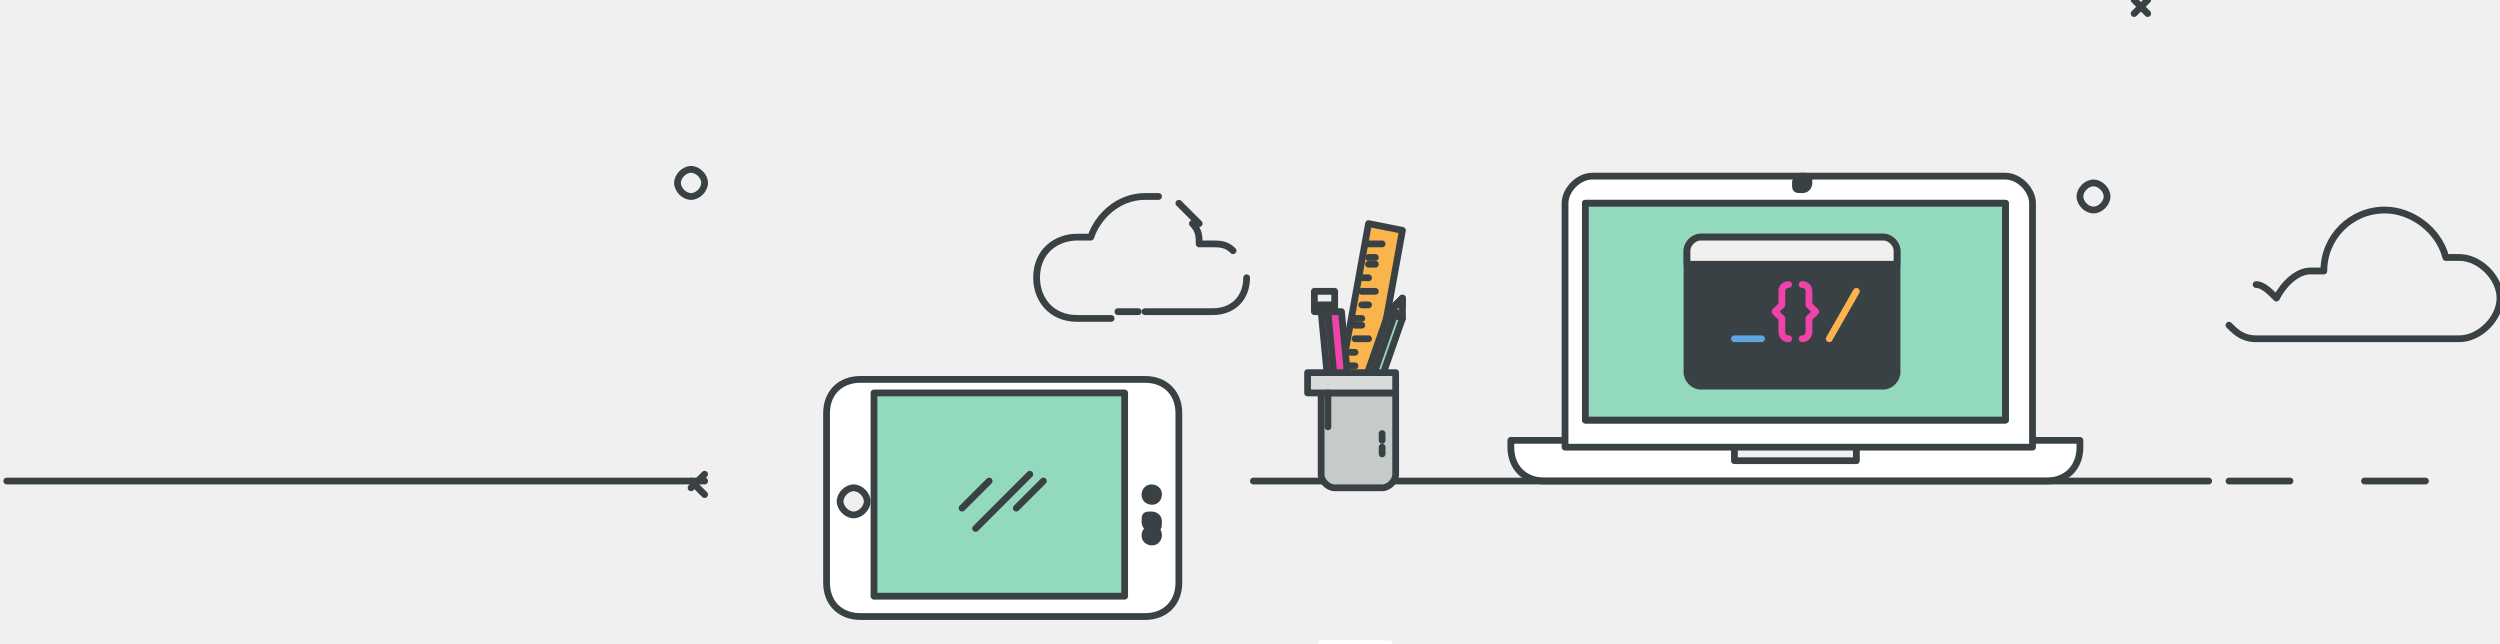
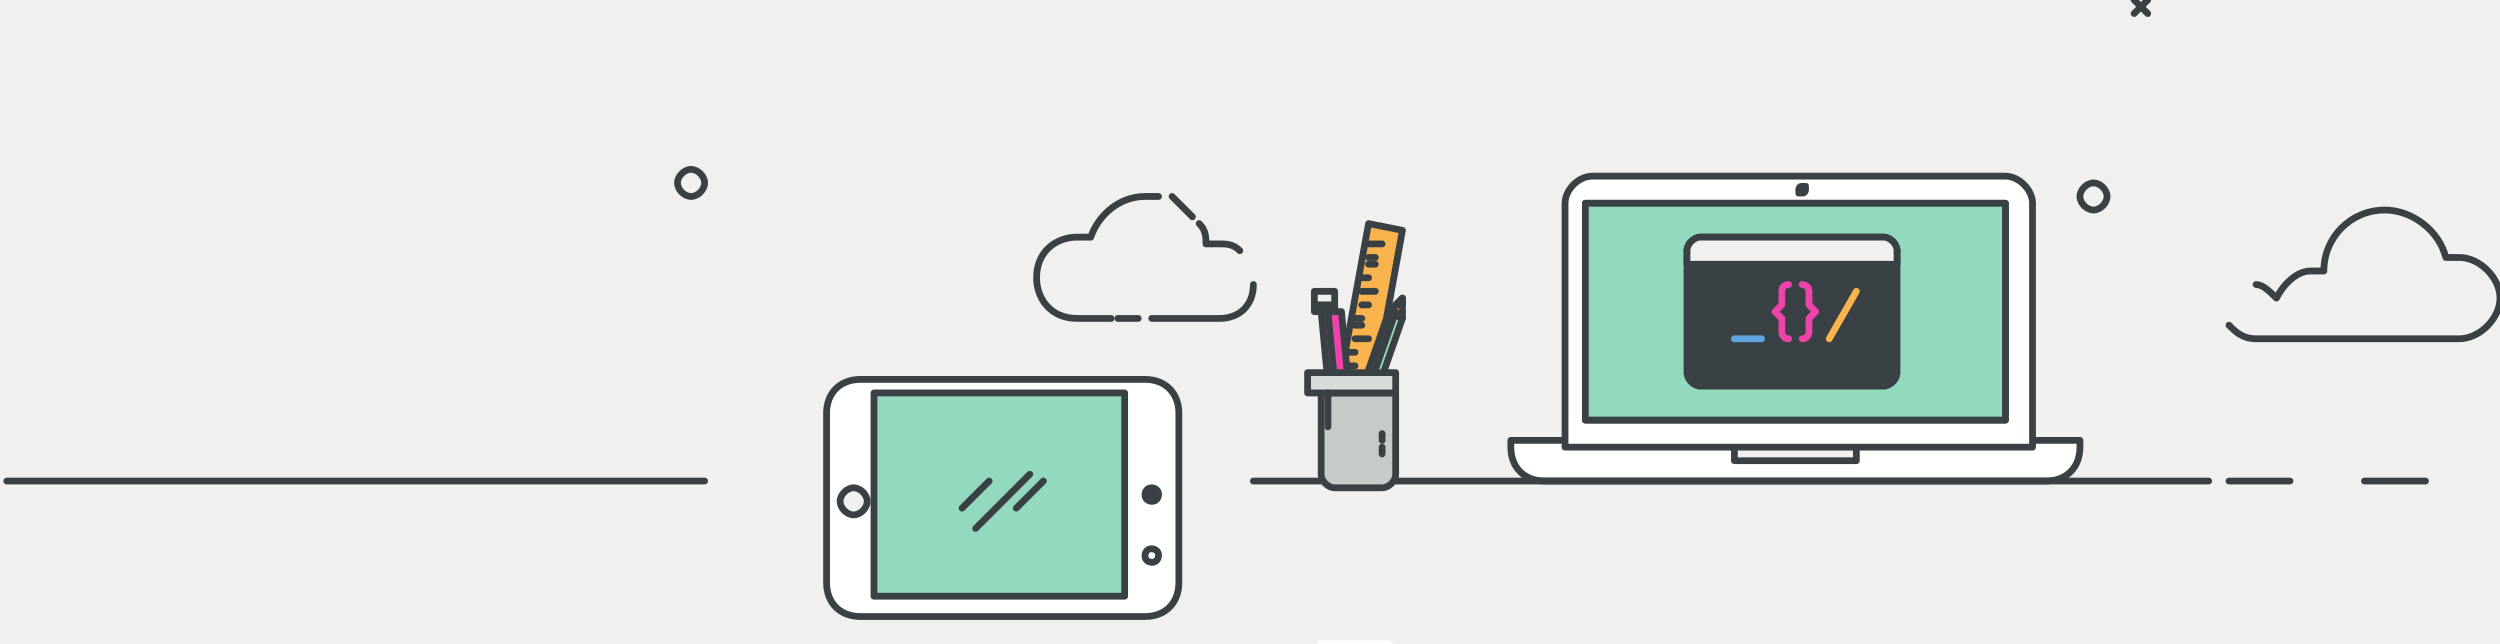
- <svg viewBox="0 0 369 95">
-   <g transform="translate(105 -57)">
+ <svg xmlns="http://www.w3.org/2000/svg" version="1.1" viewBox="0 0 369 95">
+   <g transform="translate(105,-57)">
    <path d="m202 122h-84v1c0 3 2 5 5 5h74c3 0 5-2 5-5v-1" fill="#fff" />
    <path d="m202 122h-84v1c0 3 2 5 5 5h74c3 0 5-2 5-5z" fill="none" stroke="#3a4144" stroke-linecap="round" stroke-linejoin="round" stroke-miterlimit="10" />
    <path d="m169 125h-18v-3h18v3" fill="#f0f0ef" />
    <path d="m169 125h-18v-3h18z" fill="none" stroke="#3a4144" stroke-linecap="round" stroke-linejoin="round" stroke-miterlimit="10" />
    <path d="m191 83h-61c-2 0-4 2-4 4v36h69v-36c0-2-2-4-4-4" fill="#fff" />
    <path d="m191 83h-61c-2 0-4 2-4 4v36h69v-36c0-2-2-4-4-4z" fill="none" stroke="#3a4144" stroke-linecap="round" stroke-linejoin="round" stroke-miterlimit="10" />
    <path d="m129 119v-32h62v32h-62" fill="#93d9bd" />
    <path d="m129 119v-32h62v32z" fill="none" stroke="#3a4144" stroke-linecap="round" stroke-linejoin="round" stroke-miterlimit="10" />
    <path d="m129 119v-32h62v32h-62" fill="#93d9bd" />
    <path d="m129 119v-32h62v32z" fill="none" stroke="#3a4144" stroke-linecap="round" stroke-linejoin="round" stroke-miterlimit="10" />
    <path d="m173 114h-27c-1 0-2-1-2-2v-18c0-1 1-2 2-2h27c1 0 2 1 2 2v18c0 1-1 2-2 2" fill="#3a4144" />
    <path d="m173 114h-27c-1 0-2-1-2-2v-18c0-1 1-2 2-2h27c1 0 2 1 2 2v18c0 1-1 2-2 2z" fill="none" stroke="#3a4144" stroke-linecap="round" stroke-linejoin="round" stroke-miterlimit="10" />
    <path d="m173 92h-27c-1 0-2 1-2 2v2h31v-2c0-1-1-2-2-2" fill="#f0f0ef" />
    <g fill="none" stroke-linecap="round" stroke-linejoin="round" stroke-miterlimit="10">
      <path d="m173 92h-27c-1 0-2 1-2 2v2h31v-2c0-1-1-2-2-2z" stroke="#3a4144" />
      <path d="m159 107c-1 0-1-1-1-1v-2l-1-1 1-1v-2c0-1 1-1 1-1" stroke="#ee43aa" />
      <path d="m161 107c1 0 1-1 1-1v-2l1-1-1-1v-2c0-1-1-1-1-1" stroke="#ee43aa" />
      <path d="m155 107h-4" stroke="#60a5df" />
      <path d="m165 107 4-7" stroke="#fab44e" />
    </g>
-     <path d="m160 84c0-0 0-1 1-1s1 0 1 1c0 0-0 1-1 1s-1-0-1-1" fill="#3a4144" />
-     <g fill="none" stroke-linecap="round" stroke-linejoin="round" stroke-miterlimit="10">
+     <path d="m160 85s0-1 1-1 1 0 1 1c0 0 0 1-1 1s-1 0-1-1" fill="#3a4144" />
+     <g transform="translate(0 0)" fill="none" stroke-linecap="round" stroke-linejoin="round" stroke-miterlimit="10">
      <g stroke="#3a4144">
-         <path d="m160 84c0-0 0-1 1-1s1 0 1 1c0 0-0 1-1 1s-1-0-1-1z" />
        <path d="m80 128h141" />
        <path d="m224 128h9" />
      </g>
      <path d="m90 152h10" stroke="#fff" />
      <g stroke="#3a4144">
        <path d="m244 128h9" />
-         <path d="m66 86c-1-0-1-0-2-0-4 0-7 3-8 6-1-0-1-0-2-0-3 0-6 2-6 6 0 3 2 6 6 6h5" />
-         <path d="m72 90c-1-1-2-2-3-3" />
-         <path d="m77 94c-1-1-2-1-3-1-1 0-1 0-2 0-0-1-0-2-1-3" />
-         <path d="m64 103h10c3 0 5-2 5-5" />
-         <path d="m60 103h3" />
+         <path d="m66 86h-2c-4 0-7 3-8 6h-2c-3 0-6 2-6 6 0 3 2 6 6 6h5" />
+         <path d="m71 89-3-3" />
+         <path d="m78 94c-1-1-2-1-3-1h-2c0-1 0-2-1-3" />
+         <path d="m65 104h10c3 0 5-2 5-5" />
+         <path d="m60 104h3" />
      </g>
    </g>
    <path d="m17 143v-25c0-3 2-5 5-5h42c3 0 5 2 5 5v25c0 3-2 5-5 5h-42c-3 0-5-2-5-5" fill="#fff" />
    <path d="m17 143v-25c0-3 2-5 5-5h42c3 0 5 2 5 5v25c0 3-2 5-5 5h-42c-3 0-5-2-5-5z" fill="none" stroke="#3a4144" stroke-linecap="round" stroke-linejoin="round" stroke-miterlimit="10" />
    <path d="m24 145v-30h37v30h-37" fill="#93d9bd" />
    <path d="m24 145v-30h37v30z" fill="none" stroke="#3a4144" stroke-linecap="round" stroke-linejoin="round" stroke-miterlimit="10" />
    <path d="m21 129c1 0 2 1 2 2s-1 2-2 2-2-1-2-2 1-2 2-2" fill="#f0f0ef" />
    <path d="m21 129c1 0 2 1 2 2s-1 2-2 2-2-1-2-2 1-2 2-2z" fill="none" stroke="#3a4144" stroke-linecap="round" stroke-linejoin="round" stroke-miterlimit="10" />
-     <path d="m65 129c0 0 1 0 1 1 0 0-0 1-1 1-0 0-1-0-1-1 0-0 0-1 1-1" fill="#3a4144" />
-     <path d="m65 129c0 0 1 0 1 1 0 0-0 1-1 1-0 0-1-0-1-1 0-0 0-1 1-1z" fill="none" stroke="#3a4144" stroke-linecap="round" stroke-linejoin="round" stroke-miterlimit="10" />
-     <path d="m65 133c0 0 1 0 1 1s-0 1-1 1c-0 0-1-0-1-1s0-1 1-1" fill="#3a4144" />
-     <path d="m65 133c0 0 1 0 1 1s-0 1-1 1c-0 0-1-0-1-1s0-1 1-1z" fill="none" stroke="#3a4144" stroke-linecap="round" stroke-linejoin="round" stroke-miterlimit="10" />
-     <path d="m65 135c0 0 1 0 1 1 0 0-0 1-1 1-0 0-1-0-1-1 0-0 0-1 1-1" fill="#3a4144" />
-     <g fill="none" stroke="#3a4144" stroke-linecap="round" stroke-linejoin="round" stroke-miterlimit="10">
-       <path d="m65 135c0 0 1 0 1 1 0 0-0 1-1 1-0 0-1-0-1-1 0-0 0-1 1-1z" />
+     <path d="m65 129s1 0 1 1c0 0 0 1-1 1 0 0-1 0-1-1 0 0 0-1 1-1" fill="#3a4144" />
+     <path d="m65 129s1 0 1 1c0 0 0 1-1 1 0 0-1 0-1-1 0 0 0-1 1-1z" fill="none" stroke="#3a4144" stroke-linecap="round" stroke-linejoin="round" stroke-miterlimit="10" />
+     <g transform="translate(-0 -0)" fill="none" stroke="#3a4144" stroke-linecap="round" stroke-linejoin="round" stroke-miterlimit="10">
+       <path d="m65 138s1 0 1 1c0 0 0 1-1 1 0 0-1 0-1-1 0 0 0-1 1-1z" />
      <path d="m49 128-4 4" />
      <path d="m41 128-4 4" />
      <path d="m47 127-8 8" />
      <path d="m-104 128h103" />
-       <path d="m202 86c0-1 1-2 2-2 1 0 2 1 2 2 0 1-1 2-2 2-1 0-2-1-2-2z" />
-       <path d="m-5 84c0-1 1-2 2-2 1 0 2 1 2 2 0 1-1 2-2 2-1 0-2-1-2-2z" />
+       <path d="m202 86c0-1 1-2 2-2s2 1 2 2-1 2-2 2-2-1-2-2z" />
+       <path d="m-5 84c0-1 1-2 2-2s2 1 2 2-1 2-2 2-2-1-2-2z" />
      <path d="m212 57-2 2" />
      <path d="m212 59-2-2" />
-       <path d="m-1 127-2 2" />
-       <path d="m-1 130-2-2" />
    </g>
    <path d="m96 124-5-1 6-33 5 1-6 33" fill="#fab44e" />
    <g fill="none" stroke="#3a4144" stroke-linecap="round" stroke-linejoin="round" stroke-miterlimit="10">
      <path d="m96 124-5-1 6-33 5 1z" />
-       <path d="m97 93 2 0" />
-       <path d="m97 95 1 0" />
-       <path d="m97 96 1 0" />
-       <path d="m96 98 1 0" />
-       <path d="m96 100 2 0" />
-       <path d="m95 105 1 0" />
-       <path d="m96 102 1 0" />
-       <path d="m95 104 1 0" />
-       <path d="m95 107 2 0" />
-       <path d="m94 109 1 0" />
-       <path d="m94 111 1 0" />
-       <path d="m94 113 1 0" />
-       <path d="m93 115 2 0" />
-       <path d="m93 116 1 0" />
-       <path d="m93 118 1 0" />
-       <path d="m92 120 1 0" />
-       <path d="m92 122 2 0" />
+       <path d="m97 93h2" />
+       <path d="m97 95h1" />
+       <path d="m97 96h1" />
+       <path d="m96 98h1" />
+       <path d="m96 100h2" />
+       <path d="m95 105h1" />
+       <path d="m96 102h1" />
+       <path d="m95 104h1" />
+       <path d="m95 107h2" />
+       <path d="m94 109h1" />
+       <path d="m94 111h1" />
+       <path d="m94 113h1" />
+       <path d="m93 115h2" />
+       <path d="m93 116h1" />
+       <path d="m93 118h1" />
+       <path d="m92 120h1" />
+       <path d="m92 122h2" />
    </g>
    <path d="m95 124-2-1 7-20 2 1-7 20" fill="#93d9bd" />
    <path d="m95 124-2-1 7-20 2 1z" fill="none" stroke="#3a4144" stroke-linecap="round" stroke-linejoin="round" stroke-miterlimit="10" />
-     <path d="m100 103 2-2 0 3z" fill="#fab44e" />
-     <path d="m100 103 2-2 0 3z" fill="none" stroke="#3a4144" stroke-linecap="round" stroke-linejoin="round" stroke-miterlimit="10" />
-     <path d="m101 102 1 0-0-1z" fill="#3a4144" />
-     <path d="m101 102 1 0-0-1z" fill="none" stroke="#3a4144" stroke-linecap="round" stroke-linejoin="round" stroke-miterlimit="10" />
+     <path d="m100 103 2-2v3z" fill="#fab44e" />
+     <path d="m100 103 2-2v3z" fill="none" stroke="#3a4144" stroke-linecap="round" stroke-linejoin="round" stroke-miterlimit="10" />
+     <path d="m101 102h1v-1z" fill="#3a4144" />
+     <path d="m101 102h1v-1z" fill="none" stroke="#3a4144" stroke-linecap="round" stroke-linejoin="round" stroke-miterlimit="10" />
    <path d="m94 123 7-20" fill="none" stroke="#3a4144" stroke-linecap="round" stroke-linejoin="round" stroke-miterlimit="10" />
-     <path d="m95 125-2-1 0-1 2 1-0 1" fill="#c4cbc9" />
-     <path d="m95 125-2-1 0-1 2 1z" fill="none" stroke="#3a4144" stroke-linecap="round" stroke-linejoin="round" stroke-miterlimit="10" />
+     <path d="m95 125-2-1v-1l2 1v1" fill="#c4cbc9" />
+     <path d="m95 125-2-1v-1l2 1z" fill="none" stroke="#3a4144" stroke-linecap="round" stroke-linejoin="round" stroke-miterlimit="10" />
    <path d="m94 127-2-1 1-2 2 1-1 2" fill="#f0f0ef" />
    <path d="m94 127-2-1 1-2 2 1z" fill="none" stroke="#3a4144" stroke-linecap="round" stroke-linejoin="round" stroke-miterlimit="10" />
-     <path d="m90 103 3-0 2 21-3 0-2-21" fill="#ee43aa" />
-     <path d="m90 103 3-0 2 21-3 0z" fill="none" stroke="#3a4144" stroke-linecap="round" stroke-linejoin="round" stroke-miterlimit="10" />
+     <path d="m90 103h3l2 21h-3l-2-21" fill="#ee43aa" />
+     <path d="m90 103h3l2 21h-3z" fill="none" stroke="#3a4144" stroke-linecap="round" stroke-linejoin="round" stroke-miterlimit="10" />
    <path d="m94 124-1 3-2-3z" fill="#fab44e" />
    <path d="m94 124-1 3-2-3z" fill="none" stroke="#3a4144" stroke-linecap="round" stroke-linejoin="round" stroke-miterlimit="10" />
-     <path d="m94 126-1 0 1 1z" fill="#3a4144" />
-     <path d="m94 126-1 0 1 1z" fill="none" stroke="#3a4144" stroke-linecap="round" stroke-linejoin="round" stroke-miterlimit="10" />
+     <path d="m94 126h-1l1 1z" fill="#3a4144" />
+     <path d="m94 126h-1l1 1z" fill="none" stroke="#3a4144" stroke-linecap="round" stroke-linejoin="round" stroke-miterlimit="10" />
    <path d="m91 103 2 21" fill="none" stroke="#3a4144" stroke-linecap="round" stroke-linejoin="round" stroke-miterlimit="10" />
-     <path d="m89 102 3-0 0 1-3 0-0-1" fill="#c4cbc9" />
-     <path d="m89 102 3-0 0 1-3 0z" fill="none" stroke="#3a4144" stroke-linecap="round" stroke-linejoin="round" stroke-miterlimit="10" />
-     <path d="m89 100 3-0 0 2-3 0-0-2" fill="#f0f0ef" />
-     <path d="m89 100 3-0 0 2-3 0z" fill="none" stroke="#3a4144" stroke-linecap="round" stroke-linejoin="round" stroke-miterlimit="10" />
+     <path d="m89 102h3v1h-3v-1" fill="#c4cbc9" />
+     <path d="m89 102h3v1h-3z" fill="none" stroke="#3a4144" stroke-linecap="round" stroke-linejoin="round" stroke-miterlimit="10" />
+     <path d="m89 100h3v2h-3v-2" fill="#f0f0ef" />
+     <path d="m89 100h3v2h-3z" fill="none" stroke="#3a4144" stroke-linecap="round" stroke-linejoin="round" stroke-miterlimit="10" />
    <path d="m101 115h-11v12c0 1 1 2 2 2h7c1 0 2-1 2-2v-12" fill="#c4cbc9" />
    <path d="m101 115h-11v12c0 1 1 2 2 2h7c1 0 2-1 2-2z" fill="none" stroke="#3a4144" stroke-linecap="round" stroke-linejoin="round" stroke-miterlimit="10" />
    <path d="m101 112h-13v3h13v-3" fill="#d7dcdb" />
    <g fill="none" stroke="#3a4144" stroke-linecap="round" stroke-linejoin="round" stroke-miterlimit="10">
      <path d="m101 112h-13v3h13z" />
      <path d="m91 115v5" />
      <path d="m99 121v1" />
      <path d="m99 123v1" />
-       <path d="m224 105c1 1 2 2 4 2h30c3 0 6-3 6-6 0-3-3-6-6-6-1 0-2 0-2 0-1-4-5-7-9-7-5 0-9 4-9 9-1-0-1-0-2-0-2 0-4 2-5 4-1-1-2-2-3-2" />
+       <path d="m224 105c1 1 2 2 4 2h30c3 0 6-3 6-6s-3-6-6-6h-2c-1-4-5-7-9-7-5 0-9 4-9 9h-2c-2 0-4 2-5 4-1-1-2-2-3-2" />
    </g>
  </g>
</svg>
